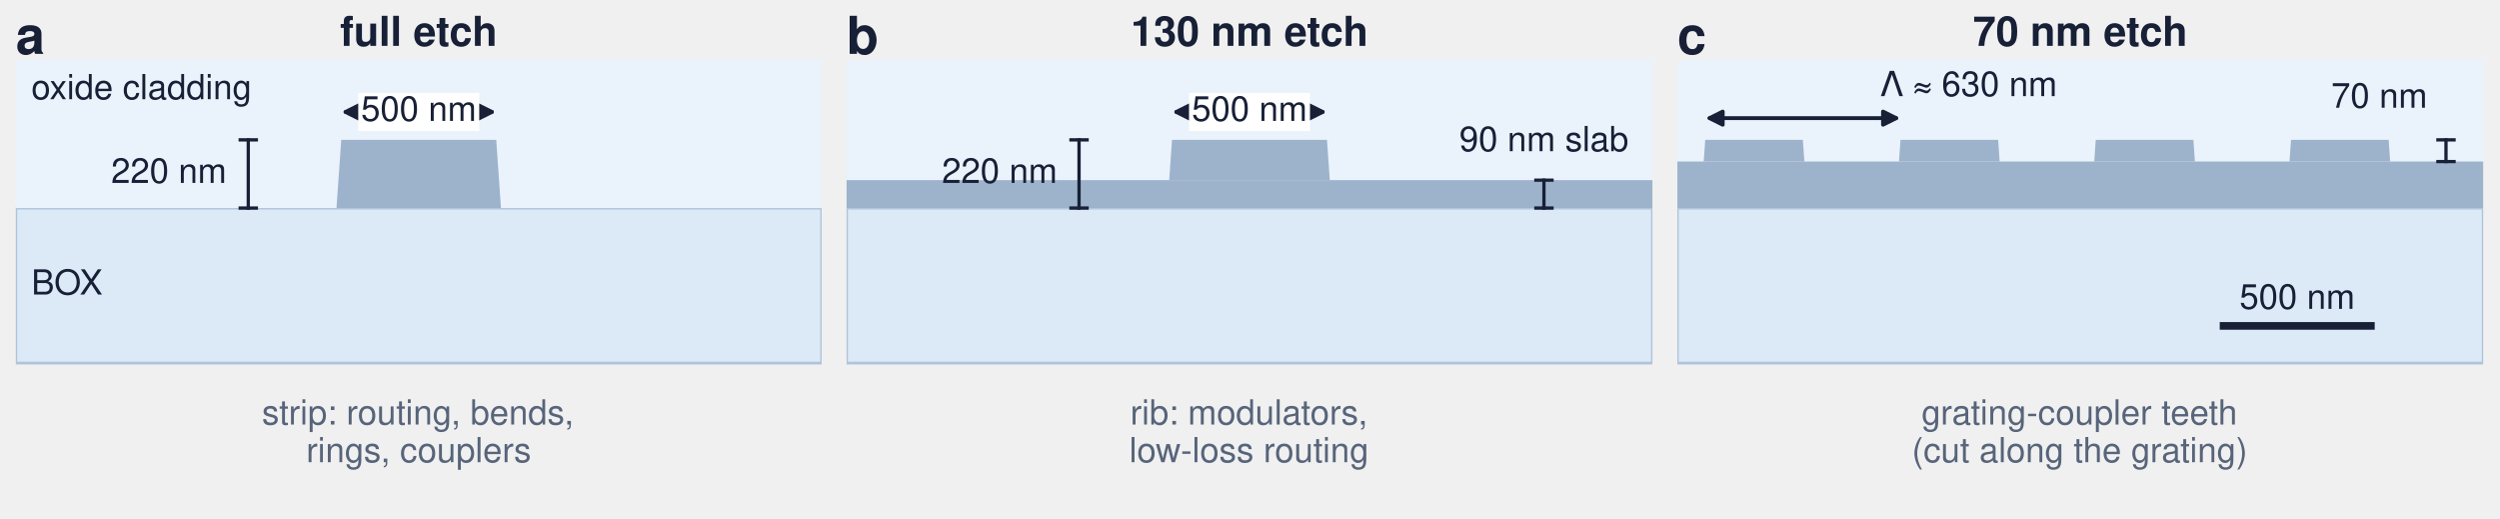
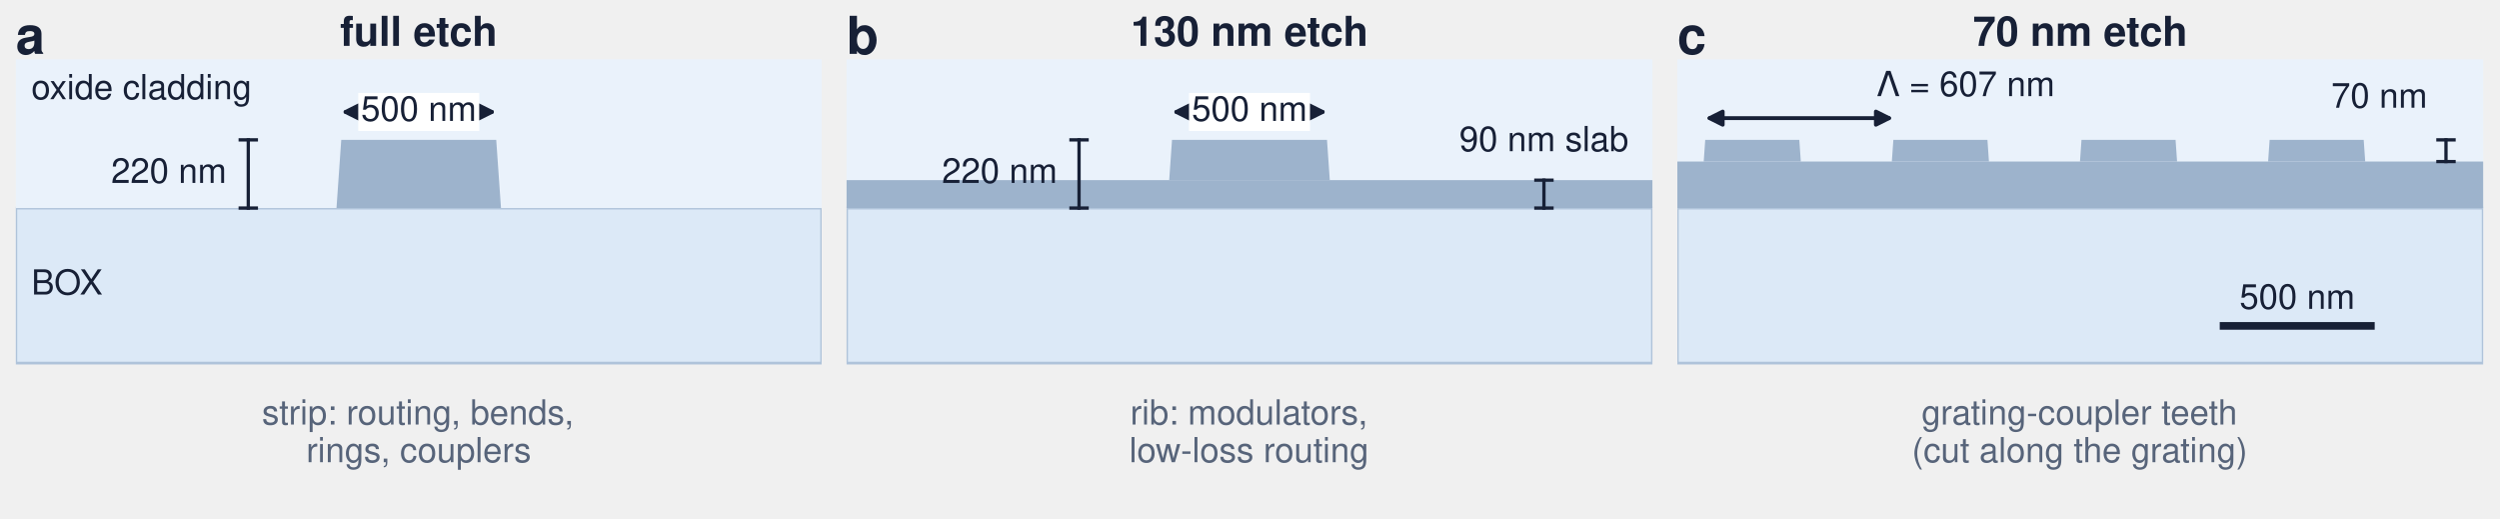
<svg xmlns="http://www.w3.org/2000/svg" width="454.824pt" height="94.322pt" viewBox="0 0 454.824 94.322" version="1.1">
  <defs>
    <style type="text/css">*{stroke-linejoin: round; stroke-linecap: butt}</style>
  </defs>
  <g id="figure_1">
    <g id="patch_1">
      <path d="M 0 94.322  L 454.824 94.322  L 454.824 0  L 0 0  L 0 94.322  z " style="fill: none" />
    </g>
    <g id="axes_1">
      <g id="patch_2">
-         <path d="M 2.88 66.058  L 149.544 66.058  L 149.544 37.854  L 2.88 37.854  z " clip-path="url(#pf7cfccc36f)" style="fill: #dce9f7; stroke: #afc3da; stroke-width: 0.5; stroke-linejoin: miter" />
+         <path d="M 2.88 66.058  L 149.544 66.058  L 149.544 37.854  L 2.88 37.854  z " clip-path="url(#pc2898db32c)" style="fill: #dce9f7; stroke: #afc3da; stroke-width: 0.5; stroke-linejoin: miter" />
      </g>
      <g id="patch_3">
-         <path d="M 2.88 37.854  L 149.544 37.854  L 149.544 10.777  L 2.88 10.777  z " clip-path="url(#pf7cfccc36f)" style="fill: #eaf2fb" />
+         <path d="M 2.88 37.854  L 149.544 37.854  L 149.544 10.777  L 2.88 10.777  z " clip-path="url(#pc2898db32c)" style="fill: #eaf2fb" />
      </g>
      <g id="patch_4">
-         <path d="M 61.242 37.854  L 91.182 37.854  L 90.314 25.444  L 62.11 25.444  z " clip-path="url(#pf7cfccc36f)" style="fill: #9db3cc" />
+         <path d="M 61.242 37.854  L 91.182 37.854  L 90.314 25.444  L 62.11 25.444  z " clip-path="url(#pc2898db32c)" style="fill: #9db3cc" />
      </g>
      <g id="text_1">
        <text style="font-weight: 700; font-size: 7.5px; font-family: 'Libre Franklin', 'Helvetica', 'Arial', 'DejaVu Sans', sans-serif; text-anchor: middle; fill: #172036" x="76.212" y="8.34" transform="rotate(-0 76.212 8.340205)">full etch</text>
      </g>
      <g id="patch_5">
        <path d="M 62.892 20.367  Q 76.212 20.367 89.532 20.367  " style="fill: none; stroke: #172036; stroke-width: 0.7; stroke-linecap: round" />
        <path d="M 65.292 21.567  L 62.892 20.367  L 65.292 19.167  z " style="fill: #172036; stroke: #172036; stroke-width: 0.7; stroke-linecap: round" />
        <path d="M 87.132 19.167  L 89.532 20.367  L 87.132 21.567  z " style="fill: #172036; stroke: #172036; stroke-width: 0.7; stroke-linecap: round" />
      </g>
      <g id="line2d_1">
-         <path d="M 45.187 37.854  L 45.187 25.444  " clip-path="url(#pf7cfccc36f)" style="fill: none; stroke: #172036; stroke-width: 0.6; stroke-linecap: square" />
+         <path d="M 45.187 37.854  L 45.187 25.444  " clip-path="url(#pc2898db32c)" style="fill: none; stroke: #172036; stroke-width: 0.6; stroke-linecap: square" />
      </g>
      <g id="line2d_2">
-         <path d="M 46.654 37.854  L 43.72 37.854  " clip-path="url(#pf7cfccc36f)" style="fill: none; stroke: #172036; stroke-width: 0.6; stroke-linecap: square" />
+         <path d="M 46.654 37.854  L 43.72 37.854  " clip-path="url(#pc2898db32c)" style="fill: none; stroke: #172036; stroke-width: 0.6; stroke-linecap: square" />
      </g>
      <g id="line2d_3">
-         <path d="M 46.654 25.444  L 43.72 25.444  " clip-path="url(#pf7cfccc36f)" style="fill: none; stroke: #172036; stroke-width: 0.6; stroke-linecap: square" />
+         <path d="M 46.654 25.444  L 43.72 25.444  " clip-path="url(#pc2898db32c)" style="fill: none; stroke: #172036; stroke-width: 0.6; stroke-linecap: square" />
      </g>
      <g id="text_2">
        <g id="patch_6">
          <path d="M 65.202 23.827  L 87.222 23.827  L 87.222 16.907  L 65.202 16.907  z " style="fill: #ffffff" />
        </g>
        <text style="font-size: 6.3px; font-family: 'Libre Franklin', 'Helvetica', 'Arial', 'DejaVu Sans', sans-serif; text-anchor: middle; fill: #172036" x="76.212" y="21.997" transform="rotate(-0 76.212 21.99723)">500 nm</text>
      </g>
      <g id="text_3">
        <text style="font-size: 6.3px; font-family: 'Libre Franklin', 'Helvetica', 'Arial', 'DejaVu Sans', sans-serif; text-anchor: end; fill: #172036" x="41.238" y="33.279" transform="rotate(-0 41.23828 33.27908)">220 nm</text>
      </g>
      <g id="text_4">
        <text style="font-size: 6.3px; font-family: 'Libre Franklin', 'Helvetica', 'Arial', 'DejaVu Sans', sans-serif; fill: #57647a" transform="translate(47.67349 77.23432)">strip: routing, bends,</text>
        <text style="font-size: 6.3px; font-family: 'Libre Franklin', 'Helvetica', 'Arial', 'DejaVu Sans', sans-serif; fill: #57647a" transform="translate(55.72913 84.09123)">rings, couplers</text>
      </g>
      <g id="text_5">
        <text style="font-size: 6.3px; font-family: 'Libre Franklin', 'Helvetica', 'Arial', 'DejaVu Sans', sans-serif; text-anchor: start; fill: #172036" x="5.7" y="53.588" transform="rotate(-0 5.700462 53.58819)">BOX</text>
      </g>
      <g id="text_6">
        <text style="font-size: 6.3px; font-family: 'Libre Franklin', 'Helvetica', 'Arial', 'DejaVu Sans', sans-serif; text-anchor: start; fill: #172036" x="5.7" y="18.049" transform="rotate(-0 5.700462 18.04853)">oxide cladding</text>
      </g>
      <g id="text_7">
        <text style="font-weight: 700; font-size: 9.5px; font-family: 'Libre Franklin', 'Helvetica', 'Arial', 'DejaVu Sans', sans-serif; text-anchor: start; fill: #172036" x="2.88" y="9.796" transform="rotate(-0 2.88 9.79626)">a</text>
      </g>
    </g>
    <g id="axes_2">
      <g id="patch_7">
-         <path d="M 154.08 66.058  L 300.744 66.058  L 300.744 37.854  L 154.08 37.854  z " clip-path="url(#p09823501bb)" style="fill: #dce9f7; stroke: #afc3da; stroke-width: 0.5; stroke-linejoin: miter" />
+         <path d="M 154.08 66.058  L 300.744 66.058  L 300.744 37.854  L 154.08 37.854  z " clip-path="url(#p13f3f3a039)" style="fill: #dce9f7; stroke: #afc3da; stroke-width: 0.5; stroke-linejoin: miter" />
      </g>
      <g id="patch_8">
-         <path d="M 154.08 37.854  L 300.744 37.854  L 300.744 10.777  L 154.08 10.777  z " clip-path="url(#p09823501bb)" style="fill: #eaf2fb" />
+         <path d="M 154.08 37.854  L 300.744 37.854  L 300.744 10.777  L 154.08 10.777  z " clip-path="url(#p13f3f3a039)" style="fill: #eaf2fb" />
      </g>
      <g id="patch_9">
-         <path d="M 154.08 37.854  L 300.744 37.854  L 300.744 32.777  L 154.08 32.777  z " clip-path="url(#p09823501bb)" style="fill: #9db3cc" />
+         <path d="M 154.08 37.854  L 300.744 37.854  L 300.744 32.777  L 154.08 32.777  z " clip-path="url(#p13f3f3a039)" style="fill: #9db3cc" />
      </g>
      <g id="patch_10">
-         <path d="M 212.797 32.777  L 242.027 32.777  L 241.514 25.444  L 213.31 25.444  z " clip-path="url(#p09823501bb)" style="fill: #9db3cc" />
+         <path d="M 212.797 32.777  L 242.027 32.777  L 241.514 25.444  L 213.31 25.444  z " clip-path="url(#p13f3f3a039)" style="fill: #9db3cc" />
      </g>
      <g id="text_8">
        <text style="font-weight: 700; font-size: 7.5px; font-family: 'Libre Franklin', 'Helvetica', 'Arial', 'DejaVu Sans', sans-serif; text-anchor: middle; fill: #172036" x="227.412" y="8.34" transform="rotate(-0 227.412 8.340205)">130 nm etch</text>
      </g>
      <g id="patch_11">
        <path d="M 214.092 20.367  Q 227.412 20.367 240.732 20.367  " style="fill: none; stroke: #172036; stroke-width: 0.7; stroke-linecap: round" />
        <path d="M 216.492 21.567  L 214.092 20.367  L 216.492 19.167  z " style="fill: #172036; stroke: #172036; stroke-width: 0.7; stroke-linecap: round" />
        <path d="M 238.332 19.167  L 240.732 20.367  L 238.332 21.567  z " style="fill: #172036; stroke: #172036; stroke-width: 0.7; stroke-linecap: round" />
      </g>
      <g id="line2d_4">
-         <path d="M 281.001 37.854  L 281.001 32.777  " clip-path="url(#p09823501bb)" style="fill: none; stroke: #172036; stroke-width: 0.6; stroke-linecap: square" />
+         <path d="M 281.001 37.854  L 281.001 32.777  " clip-path="url(#p13f3f3a039)" style="fill: none; stroke: #172036; stroke-width: 0.6; stroke-linecap: square" />
      </g>
      <g id="line2d_5">
-         <path d="M 282.467 37.854  L 279.534 37.854  " clip-path="url(#p09823501bb)" style="fill: none; stroke: #172036; stroke-width: 0.6; stroke-linecap: square" />
+         <path d="M 282.467 37.854  L 279.534 37.854  " clip-path="url(#p13f3f3a039)" style="fill: none; stroke: #172036; stroke-width: 0.6; stroke-linecap: square" />
      </g>
      <g id="line2d_6">
-         <path d="M 282.467 32.777  L 279.534 32.777  " clip-path="url(#p09823501bb)" style="fill: none; stroke: #172036; stroke-width: 0.6; stroke-linecap: square" />
+         <path d="M 282.467 32.777  L 279.534 32.777  " clip-path="url(#p13f3f3a039)" style="fill: none; stroke: #172036; stroke-width: 0.6; stroke-linecap: square" />
      </g>
      <g id="line2d_7">
-         <path d="M 196.387 37.854  L 196.387 25.444  " clip-path="url(#p09823501bb)" style="fill: none; stroke: #172036; stroke-width: 0.6; stroke-linecap: square" />
+         <path d="M 196.387 37.854  L 196.387 25.444  " clip-path="url(#p13f3f3a039)" style="fill: none; stroke: #172036; stroke-width: 0.6; stroke-linecap: square" />
      </g>
      <g id="line2d_8">
-         <path d="M 197.854 37.854  L 194.92 37.854  " clip-path="url(#p09823501bb)" style="fill: none; stroke: #172036; stroke-width: 0.6; stroke-linecap: square" />
+         <path d="M 197.854 37.854  L 194.92 37.854  " clip-path="url(#p13f3f3a039)" style="fill: none; stroke: #172036; stroke-width: 0.6; stroke-linecap: square" />
      </g>
      <g id="line2d_9">
-         <path d="M 197.854 25.444  L 194.92 25.444  " clip-path="url(#p09823501bb)" style="fill: none; stroke: #172036; stroke-width: 0.6; stroke-linecap: square" />
+         <path d="M 197.854 25.444  L 194.92 25.444  " clip-path="url(#p13f3f3a039)" style="fill: none; stroke: #172036; stroke-width: 0.6; stroke-linecap: square" />
      </g>
      <g id="text_9">
        <g id="patch_12">
          <path d="M 216.402 23.827  L 238.422 23.827  L 238.422 16.907  L 216.402 16.907  z " style="fill: #ffffff" />
        </g>
        <text style="font-size: 6.3px; font-family: 'Libre Franklin', 'Helvetica', 'Arial', 'DejaVu Sans', sans-serif; text-anchor: middle; fill: #172036" x="227.412" y="21.997" transform="rotate(-0 227.412 21.99723)">500 nm</text>
      </g>
      <g id="text_10">
        <text style="font-size: 6.3px; font-family: 'Libre Franklin', 'Helvetica', 'Arial', 'DejaVu Sans', sans-serif; text-anchor: middle; fill: #172036" x="281.001" y="27.502" transform="rotate(-0 281.0008 27.50242)">90 nm slab</text>
      </g>
      <g id="text_11">
        <text style="font-size: 6.3px; font-family: 'Libre Franklin', 'Helvetica', 'Arial', 'DejaVu Sans', sans-serif; text-anchor: end; fill: #172036" x="192.438" y="33.279" transform="rotate(-0 192.4383 33.27908)">220 nm</text>
      </g>
      <g id="text_12">
        <text style="font-size: 6.3px; font-family: 'Libre Franklin', 'Helvetica', 'Arial', 'DejaVu Sans', sans-serif; fill: #57647a" transform="translate(205.7051 77.23438)">rib: modulators,</text>
        <text style="font-size: 6.3px; font-family: 'Libre Franklin', 'Helvetica', 'Arial', 'DejaVu Sans', sans-serif; fill: #57647a" transform="translate(205.5293 84.09117)">low-loss routing</text>
      </g>
      <g id="text_13">
        <text style="font-weight: 700; font-size: 9.5px; font-family: 'Libre Franklin', 'Helvetica', 'Arial', 'DejaVu Sans', sans-serif; text-anchor: start; fill: #172036" x="154.08" y="9.796" transform="rotate(-0 154.08 9.79626)">b</text>
      </g>
    </g>
    <g id="axes_3">
      <g id="patch_13">
-         <path d="M 305.28 66.058  L 451.944 66.058  L 451.944 37.854  L 305.28 37.854  z " clip-path="url(#p26ef725261)" style="fill: #dce9f7; stroke: #afc3da; stroke-width: 0.5; stroke-linejoin: miter" />
+         <path d="M 305.28 66.058  L 451.944 66.058  L 451.944 37.854  L 305.28 37.854  z " clip-path="url(#p367adb2844)" style="fill: #dce9f7; stroke: #afc3da; stroke-width: 0.5; stroke-linejoin: miter" />
      </g>
      <g id="patch_14">
-         <path d="M 305.28 37.854  L 451.944 37.854  L 451.944 10.777  L 305.28 10.777  z " clip-path="url(#p26ef725261)" style="fill: #eaf2fb" />
+         <path d="M 305.28 37.854  L 451.944 37.854  L 451.944 10.777  L 305.28 10.777  z " clip-path="url(#p367adb2844)" style="fill: #eaf2fb" />
      </g>
      <g id="patch_15">
-         <path d="M 305.28 37.854  L 451.944 37.854  L 451.944 29.392  L 305.28 29.392  z " clip-path="url(#p26ef725261)" style="fill: #9db3cc" />
+         <path d="M 305.28 37.854  L 451.944 37.854  L 451.944 29.392  L 305.28 29.392  z " clip-path="url(#p367adb2844)" style="fill: #9db3cc" />
      </g>
      <g id="patch_16">
-         <path d="M 310.081 29.392  L 328.402 29.392  L 328.126 25.444  L 310.357 25.444  z " clip-path="url(#p26ef725261)" style="fill: #9db3cc" />
+         <path d="M 310.081 29.392  L 327.753 29.392  L 327.477 25.444  L 310.357 25.444  z " clip-path="url(#p367adb2844)" style="fill: #9db3cc" />
      </g>
      <g id="patch_17">
-         <path d="M 345.619 29.392  L 363.94 29.392  L 363.664 25.444  L 345.895 25.444  z " clip-path="url(#p26ef725261)" style="fill: #9db3cc" />
+         <path d="M 344.321 29.392  L 361.994 29.392  L 361.717 25.444  L 344.597 25.444  z " clip-path="url(#p367adb2844)" style="fill: #9db3cc" />
      </g>
      <g id="patch_18">
-         <path d="M 381.156 29.392  L 399.477 29.392  L 399.201 25.444  L 381.432 25.444  z " clip-path="url(#p26ef725261)" style="fill: #9db3cc" />
+         <path d="M 378.562 29.392  L 396.234 29.392  L 395.958 25.444  L 378.838 25.444  z " clip-path="url(#p367adb2844)" style="fill: #9db3cc" />
      </g>
      <g id="patch_19">
-         <path d="M 416.694 29.392  L 435.015 29.392  L 434.739 25.444  L 416.97 25.444  z " clip-path="url(#p26ef725261)" style="fill: #9db3cc" />
+         <path d="M 412.802 29.392  L 430.474 29.392  L 430.198 25.444  L 413.078 25.444  z " clip-path="url(#p367adb2844)" style="fill: #9db3cc" />
      </g>
      <g id="text_14">
        <text style="font-weight: 700; font-size: 7.5px; font-family: 'Libre Franklin', 'Helvetica', 'Arial', 'DejaVu Sans', sans-serif; text-anchor: middle; fill: #172036" x="378.612" y="8.34" transform="rotate(-0 378.612 8.340205)">70 nm etch</text>
      </g>
      <g id="patch_20">
-         <path d="M 311.139 21.495  Q 328.126 21.495 345.112 21.495  " style="fill: none; stroke: #172036; stroke-width: 0.7; stroke-linecap: round" />
+         <path d="M 311.139 21.495  Q 327.477 21.495 343.815 21.495  " style="fill: none; stroke: #172036; stroke-width: 0.7; stroke-linecap: round" />
        <path d="M 313.539 22.695  L 311.139 21.495  L 313.539 20.295  z " style="fill: #172036; stroke: #172036; stroke-width: 0.7; stroke-linecap: round" />
-         <path d="M 342.712 20.295  L 345.112 21.495  L 342.712 22.695  z " style="fill: #172036; stroke: #172036; stroke-width: 0.7; stroke-linecap: round" />
+         <path d="M 341.415 20.295  L 343.815 21.495  L 341.415 22.695  z " style="fill: #172036; stroke: #172036; stroke-width: 0.7; stroke-linecap: round" />
      </g>
      <g id="line2d_10">
-         <path d="M 445.175 29.392  L 445.175 25.444  " clip-path="url(#p26ef725261)" style="fill: none; stroke: #172036; stroke-width: 0.6; stroke-linecap: square" />
+         <path d="M 445.175 29.392  L 445.175 25.444  " clip-path="url(#p367adb2844)" style="fill: none; stroke: #172036; stroke-width: 0.6; stroke-linecap: square" />
      </g>
      <g id="line2d_11">
-         <path d="M 446.642 29.392  L 443.708 29.392  " clip-path="url(#p26ef725261)" style="fill: none; stroke: #172036; stroke-width: 0.6; stroke-linecap: square" />
+         <path d="M 446.642 29.392  L 443.708 29.392  " clip-path="url(#p367adb2844)" style="fill: none; stroke: #172036; stroke-width: 0.6; stroke-linecap: square" />
      </g>
      <g id="line2d_12">
-         <path d="M 446.642 25.444  L 443.708 25.444  " clip-path="url(#p26ef725261)" style="fill: none; stroke: #172036; stroke-width: 0.6; stroke-linecap: square" />
+         <path d="M 446.642 25.444  L 443.708 25.444  " clip-path="url(#p367adb2844)" style="fill: none; stroke: #172036; stroke-width: 0.6; stroke-linecap: square" />
      </g>
      <g id="text_15">
-         <text style="font-size: 6.3px; font-family: 'Libre Franklin', 'Helvetica', 'Arial', 'DejaVu Sans', sans-serif; text-anchor: start; fill: #172036" x="342.228" y="17.484" transform="rotate(-0 342.228 17.48449)">Λ ≈ 630 nm</text>
+         <text style="font-size: 6.3px; font-family: 'Libre Franklin', 'Helvetica', 'Arial', 'DejaVu Sans', sans-serif; text-anchor: start; fill: #172036" x="341.579" y="17.484" transform="rotate(-0 341.5793 17.48449)">Λ = 607 nm</text>
      </g>
      <g id="line2d_13">
-         <path d="M 403.996 59.289  L 432.201 59.289  " clip-path="url(#p26ef725261)" style="fill: none; stroke: #172036; stroke-width: 1.4" />
+         <path d="M 403.996 59.289  L 432.201 59.289  " clip-path="url(#p367adb2844)" style="fill: none; stroke: #172036; stroke-width: 1.4" />
      </g>
      <g id="text_16">
        <text style="font-size: 6.3px; font-family: 'Libre Franklin', 'Helvetica', 'Arial', 'DejaVu Sans', sans-serif; text-anchor: middle; fill: #172036" x="418.098" y="56.192" transform="rotate(-0 418.0985 56.19215)">500 nm</text>
      </g>
      <g id="text_17">
        <text style="font-size: 6.3px; font-family: 'Libre Franklin', 'Helvetica', 'Arial', 'DejaVu Sans', sans-serif; text-anchor: end; fill: #172036" x="441.79" y="19.605" transform="rotate(-0 441.7903 19.60512)">70 nm</text>
      </g>
      <g id="text_18">
        <text style="font-size: 6.3px; font-family: 'Libre Franklin', 'Helvetica', 'Arial', 'DejaVu Sans', sans-serif; fill: #57647a" transform="translate(349.7216 77.23432)">grating-coupler teeth</text>
        <text style="font-size: 6.3px; font-family: 'Libre Franklin', 'Helvetica', 'Arial', 'DejaVu Sans', sans-serif; fill: #57647a" transform="translate(347.9714 84.09123)">(cut along the grating)</text>
      </g>
      <g id="text_19">
        <text style="font-weight: 700; font-size: 9.5px; font-family: 'Libre Franklin', 'Helvetica', 'Arial', 'DejaVu Sans', sans-serif; text-anchor: start; fill: #172036" x="305.28" y="9.796" transform="rotate(-0 305.28 9.79626)">c</text>
      </g>
    </g>
  </g>
  <defs>
-     <clipPath id="pf7cfccc36f">
+     <clipPath id="pc2898db32c">
      <rect x="2.88" y="2.88" width="146.664" height="88.562" />
    </clipPath>
-     <clipPath id="p09823501bb">
+     <clipPath id="p13f3f3a039">
      <rect x="154.08" y="2.88" width="146.664" height="88.562" />
    </clipPath>
-     <clipPath id="p26ef725261">
+     <clipPath id="p367adb2844">
      <rect x="305.28" y="2.88" width="146.664" height="88.562" />
    </clipPath>
  </defs>
</svg>
